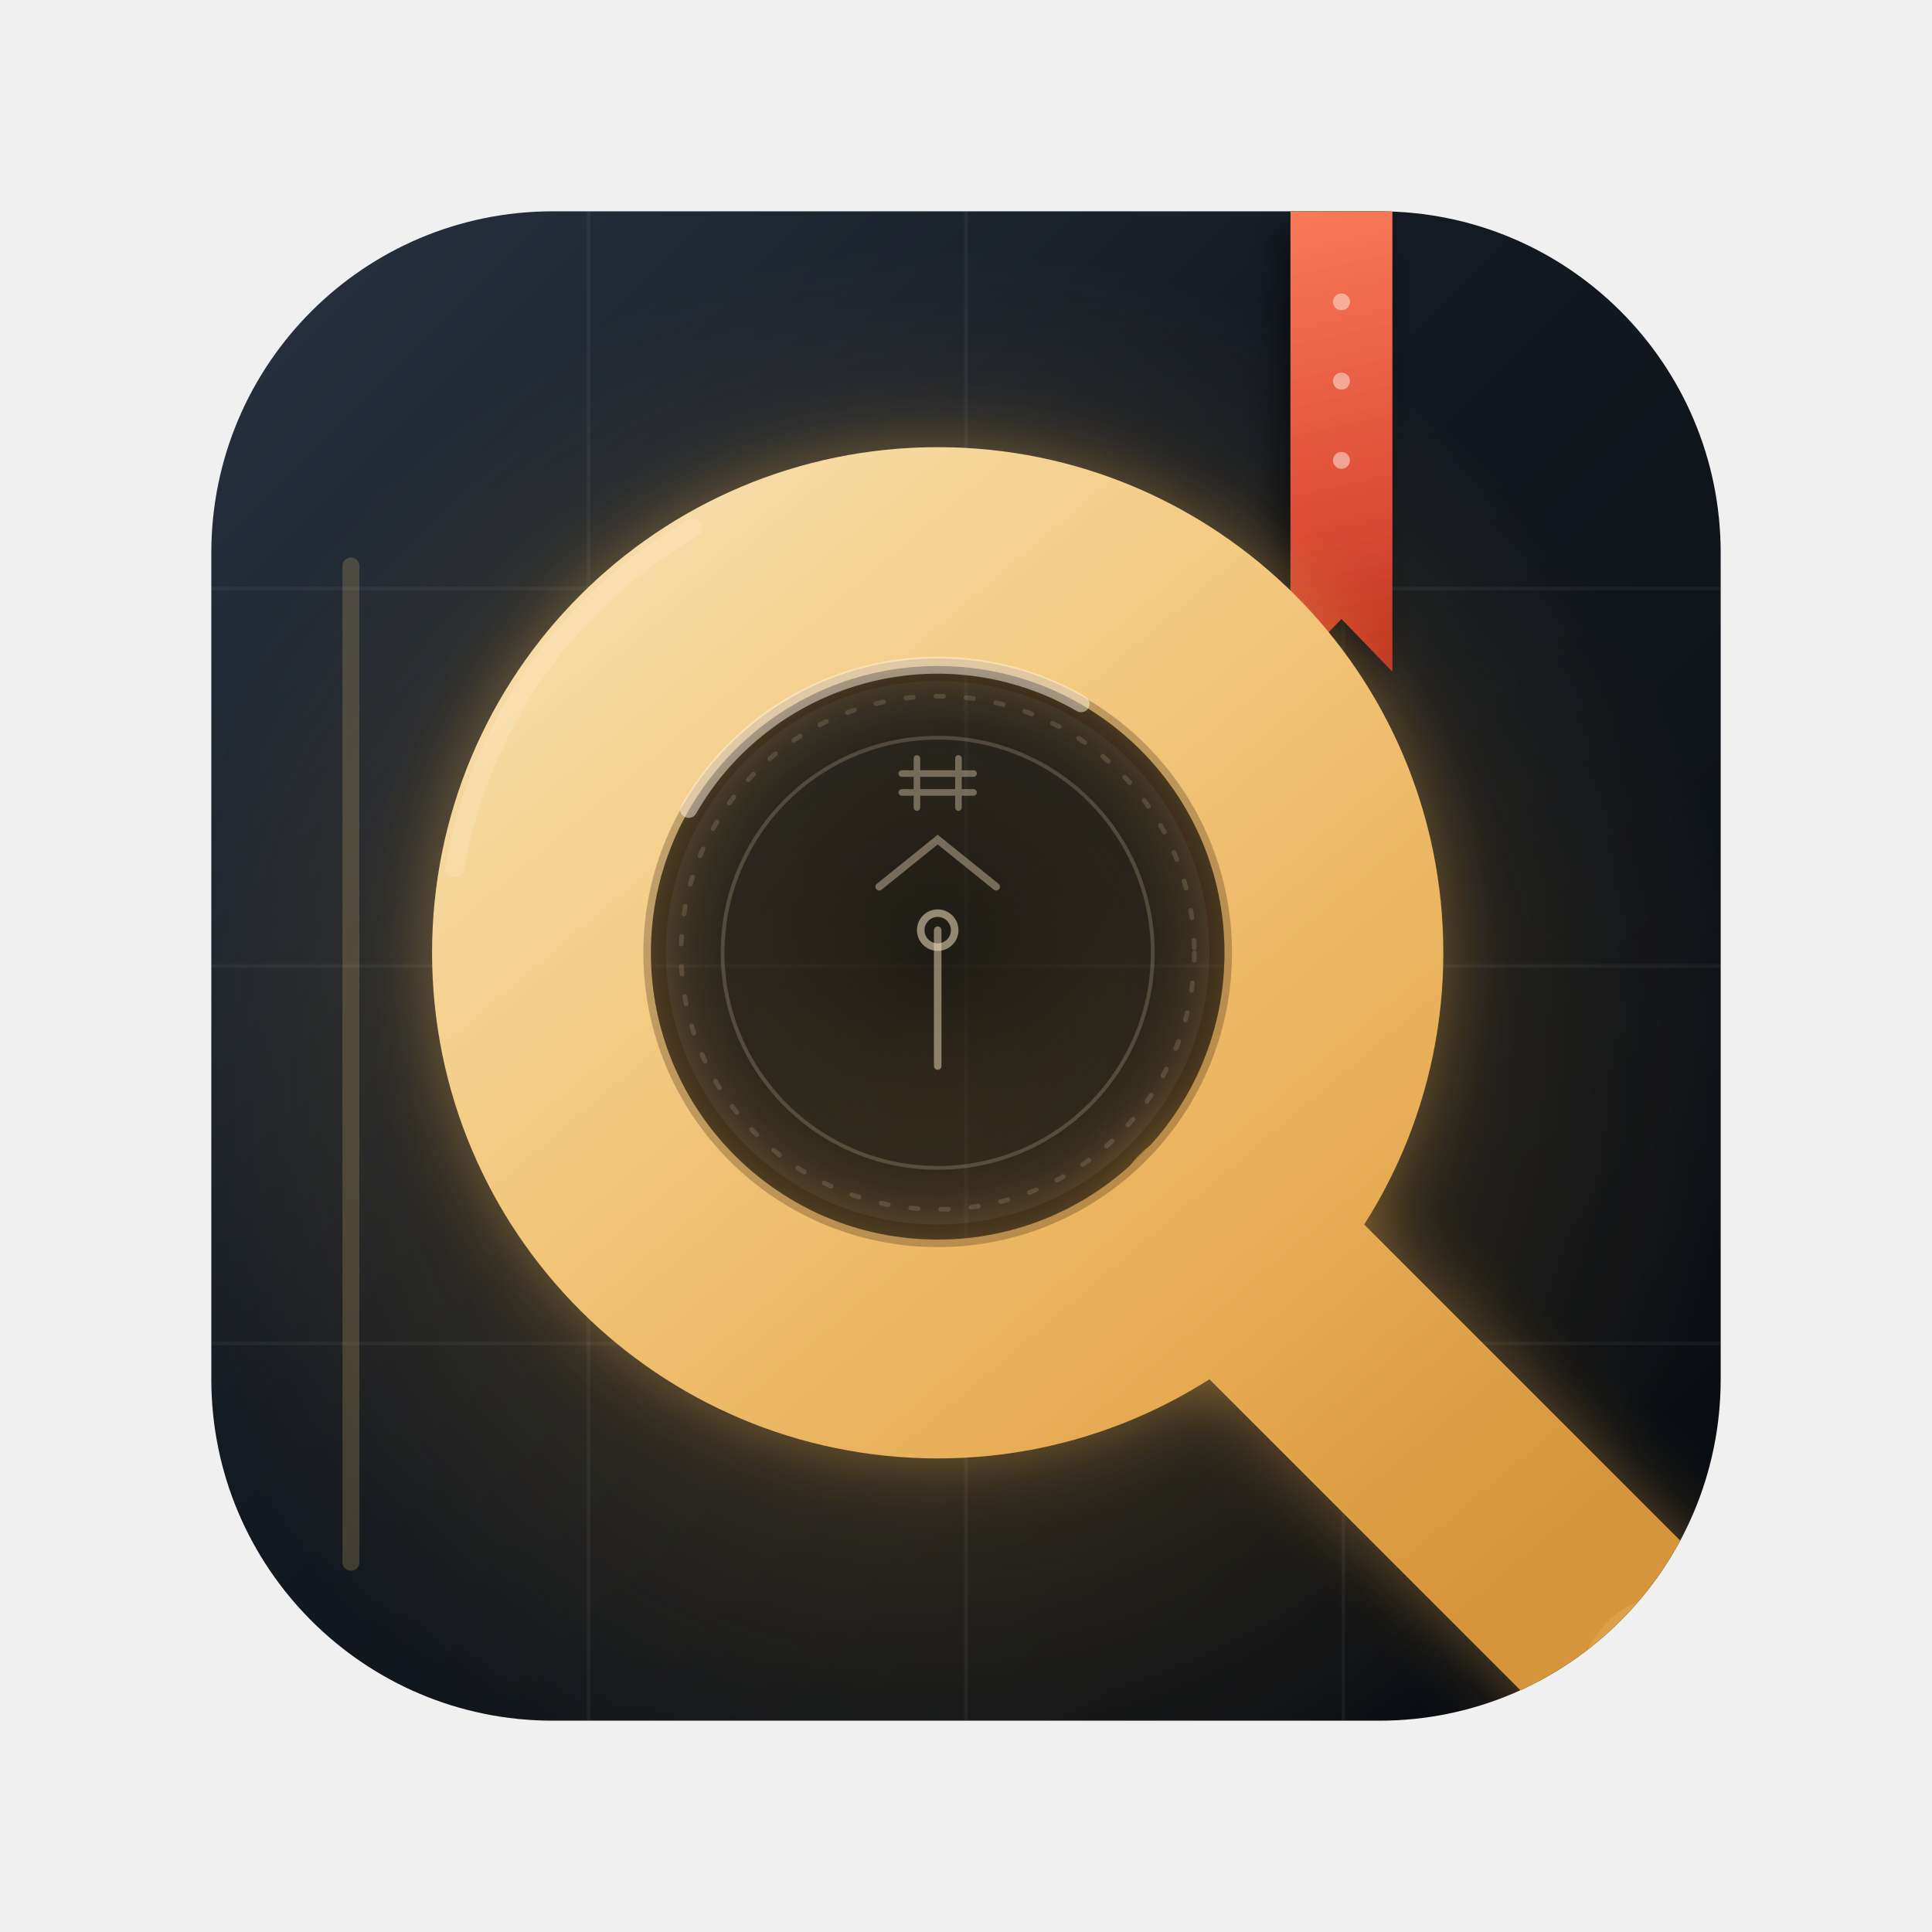
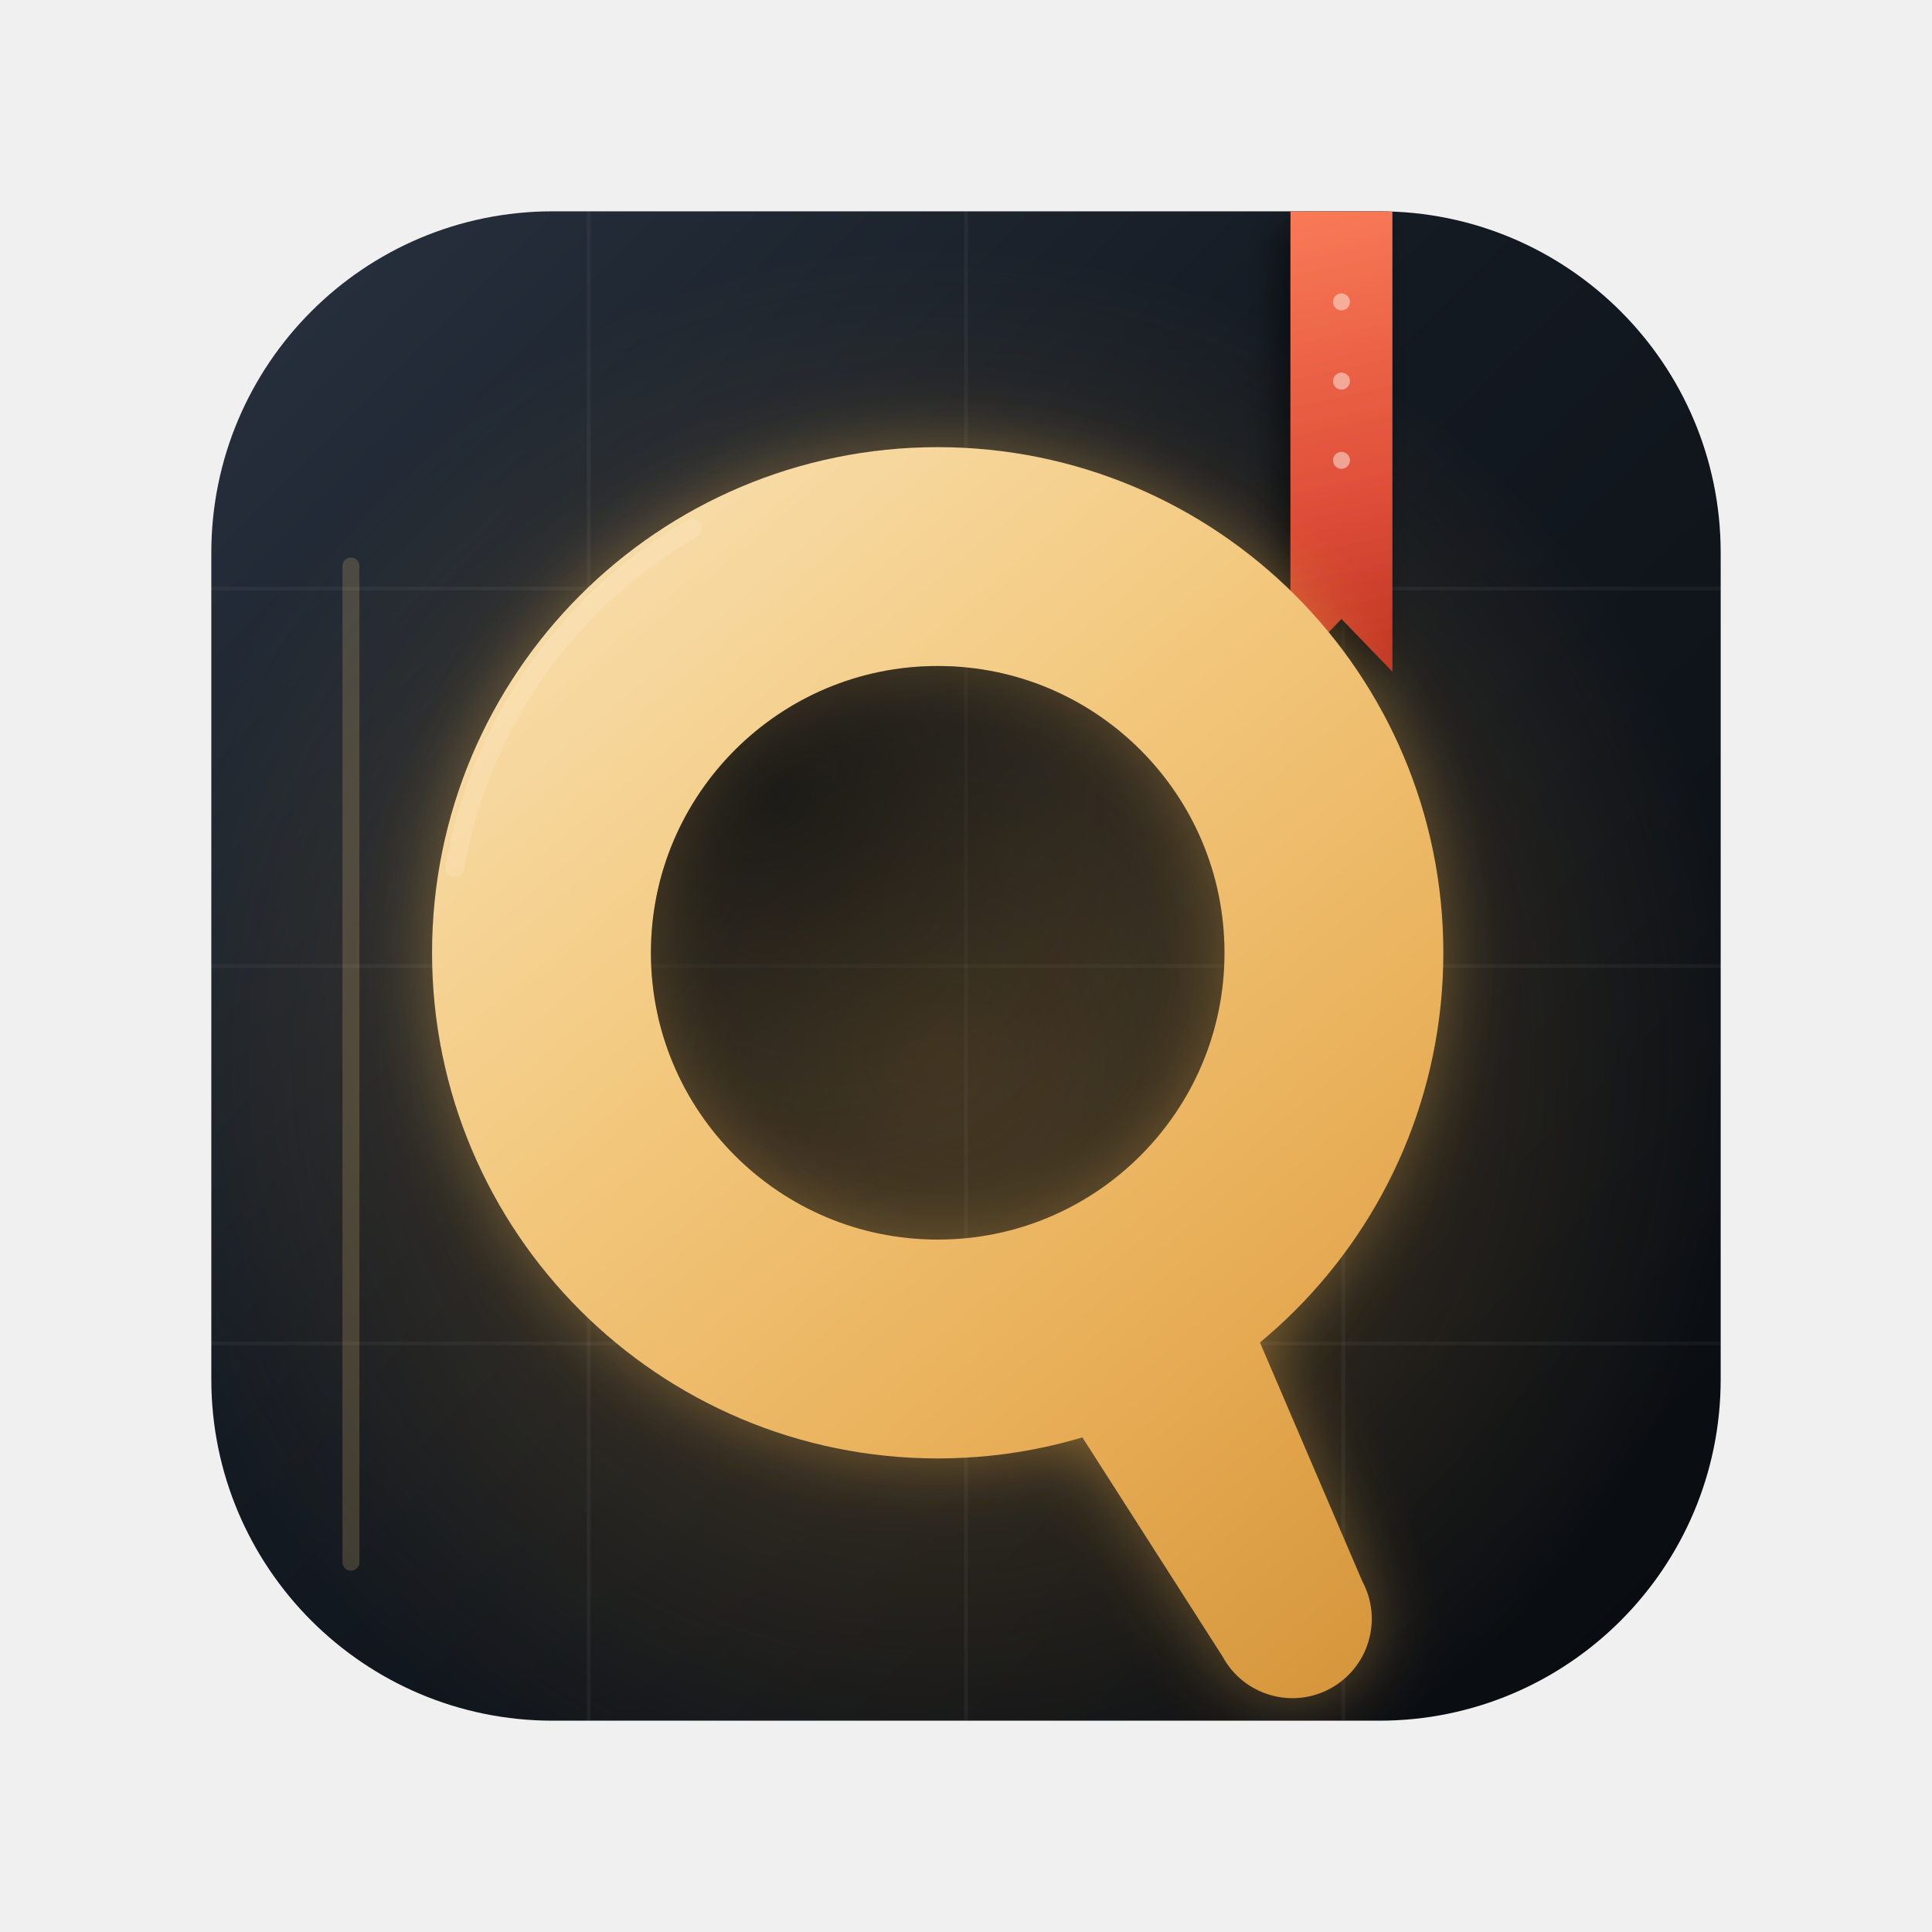
<svg xmlns="http://www.w3.org/2000/svg" viewBox="0 0 1024 1024" width="1024" height="1024" role="img" aria-label="Quire">
  <defs>
    <clipPath id="tileClip">
      <rect x="112" y="112" width="800" height="800" rx="181" />
    </clipPath>
    <linearGradient id="tileInk" x1="112" y1="112" x2="912" y2="912" gradientUnits="userSpaceOnUse">
      <stop offset="0" stop-color="#28323F" />
      <stop offset="0.42" stop-color="#141A22" />
      <stop offset="1" stop-color="#080B0F" />
    </linearGradient>
    <radialGradient id="bowlGlow" cx="497" cy="560" r="430" gradientUnits="userSpaceOnUse">
      <stop offset="0" stop-color="#E9A63E" stop-opacity="0.30" />
      <stop offset="1" stop-color="#E9A63E" stop-opacity="0" />
    </radialGradient>
-     <radialGradient id="bowlShade" cx="497" cy="505" r="158" gradientUnits="userSpaceOnUse">
-       <stop offset="0" stop-color="#04070A" stop-opacity="0.62" />
-       <stop offset="0.72" stop-color="#04070A" stop-opacity="0.34" />
-       <stop offset="1" stop-color="#04070A" stop-opacity="0.05" />
+     <radialGradient id="bowlShade" cx="410" cy="420" r="230" gradientUnits="userSpaceOnUse">
+       <stop offset="0" stop-color="#04070A" stop-opacity="0.58" />
+       <stop offset="0.55" stop-color="#04070A" stop-opacity="0.30" />
+       <stop offset="1" stop-color="#04070A" stop-opacity="0.10" />
    </radialGradient>
    <linearGradient id="amber" x1="330" y1="240" x2="820" y2="820" gradientUnits="userSpaceOnUse">
      <stop offset="0" stop-color="#F8DFAE" />
      <stop offset="0.34" stop-color="#F3C97F" />
      <stop offset="0.70" stop-color="#E8AE57" />
      <stop offset="1" stop-color="#D5953A" />
    </linearGradient>
    <linearGradient id="ribbon" x1="684" y1="112" x2="738" y2="356" gradientUnits="userSpaceOnUse">
      <stop offset="0" stop-color="#F97A57" />
      <stop offset="0.6" stop-color="#E0503A" />
      <stop offset="1" stop-color="#BE3323" />
    </linearGradient>
    <filter id="amberGlow" x="-40%" y="-40%" width="180%" height="180%">
      <feGaussianBlur stdDeviation="18" />
    </filter>
    <filter id="ribbonShade" x="-60%" y="-30%" width="220%" height="180%">
      <feDropShadow dx="-7" dy="9" stdDeviation="9" flood-color="#000000" flood-opacity="0.5" />
    </filter>
  </defs>
  <g clip-path="url(#tileClip)">
    <rect x="112" y="112" width="800" height="800" fill="url(#tileInk)" />
    <rect x="112" y="112" width="800" height="800" fill="url(#bowlGlow)" />
    <g stroke="#FFFFFF" stroke-opacity="0.045" stroke-width="2">
      <path d="M312 112V912 M512 112V912 M712 112V912" />
      <path d="M112 312H912 M112 512H912 M112 712H912" />
    </g>
    <path d="M186 300V828" stroke="#F2C87E" stroke-opacity="0.20" stroke-width="9" stroke-linecap="round" />
    <g filter="url(#ribbonShade)">
      <path d="M684 112H738V356L711 328L684 356Z" fill="url(#ribbon)" />
    </g>
    <g fill="#FBE6DA" fill-opacity="0.55">
      <circle cx="711" cy="160" r="4.5" />
      <circle cx="711" cy="202" r="4.5" />
      <circle cx="711" cy="244" r="4.5" />
    </g>
-     <g filter="url(#amberGlow)" fill="none" stroke="#F0AE4A" stroke-opacity="0.38" stroke-linecap="round">
-       <path d="M645 653L890 898" stroke-width="116" />
-       <circle cx="497" cy="505" r="210" stroke-width="116" />
+     <g filter="url(#amberGlow)">
+       <path d="M545 717L648 878A42 42 0 0 0 722 838L647 663Z" fill="#F0AE4A" fill-opacity="0.38" />
+       <circle cx="497" cy="505" r="210" fill="none" stroke="#F0AE4A" stroke-opacity="0.38" stroke-width="116" />
    </g>
-     <g fill="none" stroke="url(#amber)" stroke-linecap="round">
-       <path d="M645 653L890 898" stroke-width="116" />
-       <circle cx="497" cy="505" r="210" stroke-width="116" />
-     </g>
-     <circle cx="890" cy="898" r="54" fill="#F7D79A" fill-opacity="0.16" />
+     <path d="M545 717L648 878A42 42 0 0 0 722 838L647 663Z" fill="url(#amber)" />
+     <circle cx="497" cy="505" r="210" fill="none" stroke="url(#amber)" stroke-width="116" />
    <circle cx="497" cy="505" r="152" fill="url(#bowlShade)" />
-     <circle cx="497" cy="505" r="150" stroke="#2A1606" stroke-opacity="0.26" stroke-width="12" fill="none" />
-     <path d="M365 429A152 152 0 0 1 573 373" fill="none" stroke="#FFF4DE" stroke-opacity="0.50" stroke-width="9" stroke-linecap="round" />
    <path d="M241 460A260 260 0 0 1 367 280" fill="none" stroke="#FFF4DE" stroke-opacity="0.20" stroke-width="10" stroke-linecap="round" />
-     <g fill="none" stroke="#F2DFBE" stroke-linecap="round">
-       <circle cx="497" cy="505" r="136" stroke-width="2.5" stroke-opacity="0.15" stroke-dasharray="4 12" />
-       <circle cx="497" cy="505" r="114" stroke-width="2" stroke-opacity="0.20" />
-       <g stroke-width="3.5" stroke-opacity="0.38">
-         <path d="M486 402V428 M508 402V428 M478 410H516 M478 420H516" />
-       </g>
-       <path d="M466 470L497 445L528 470" stroke-width="4" stroke-opacity="0.40" />
-       <path d="M497 493V565" stroke-width="4" stroke-opacity="0.50" />
-       <circle cx="497" cy="493" r="9" stroke-width="4" stroke-opacity="0.55" />
-     </g>
  </g>
</svg>
